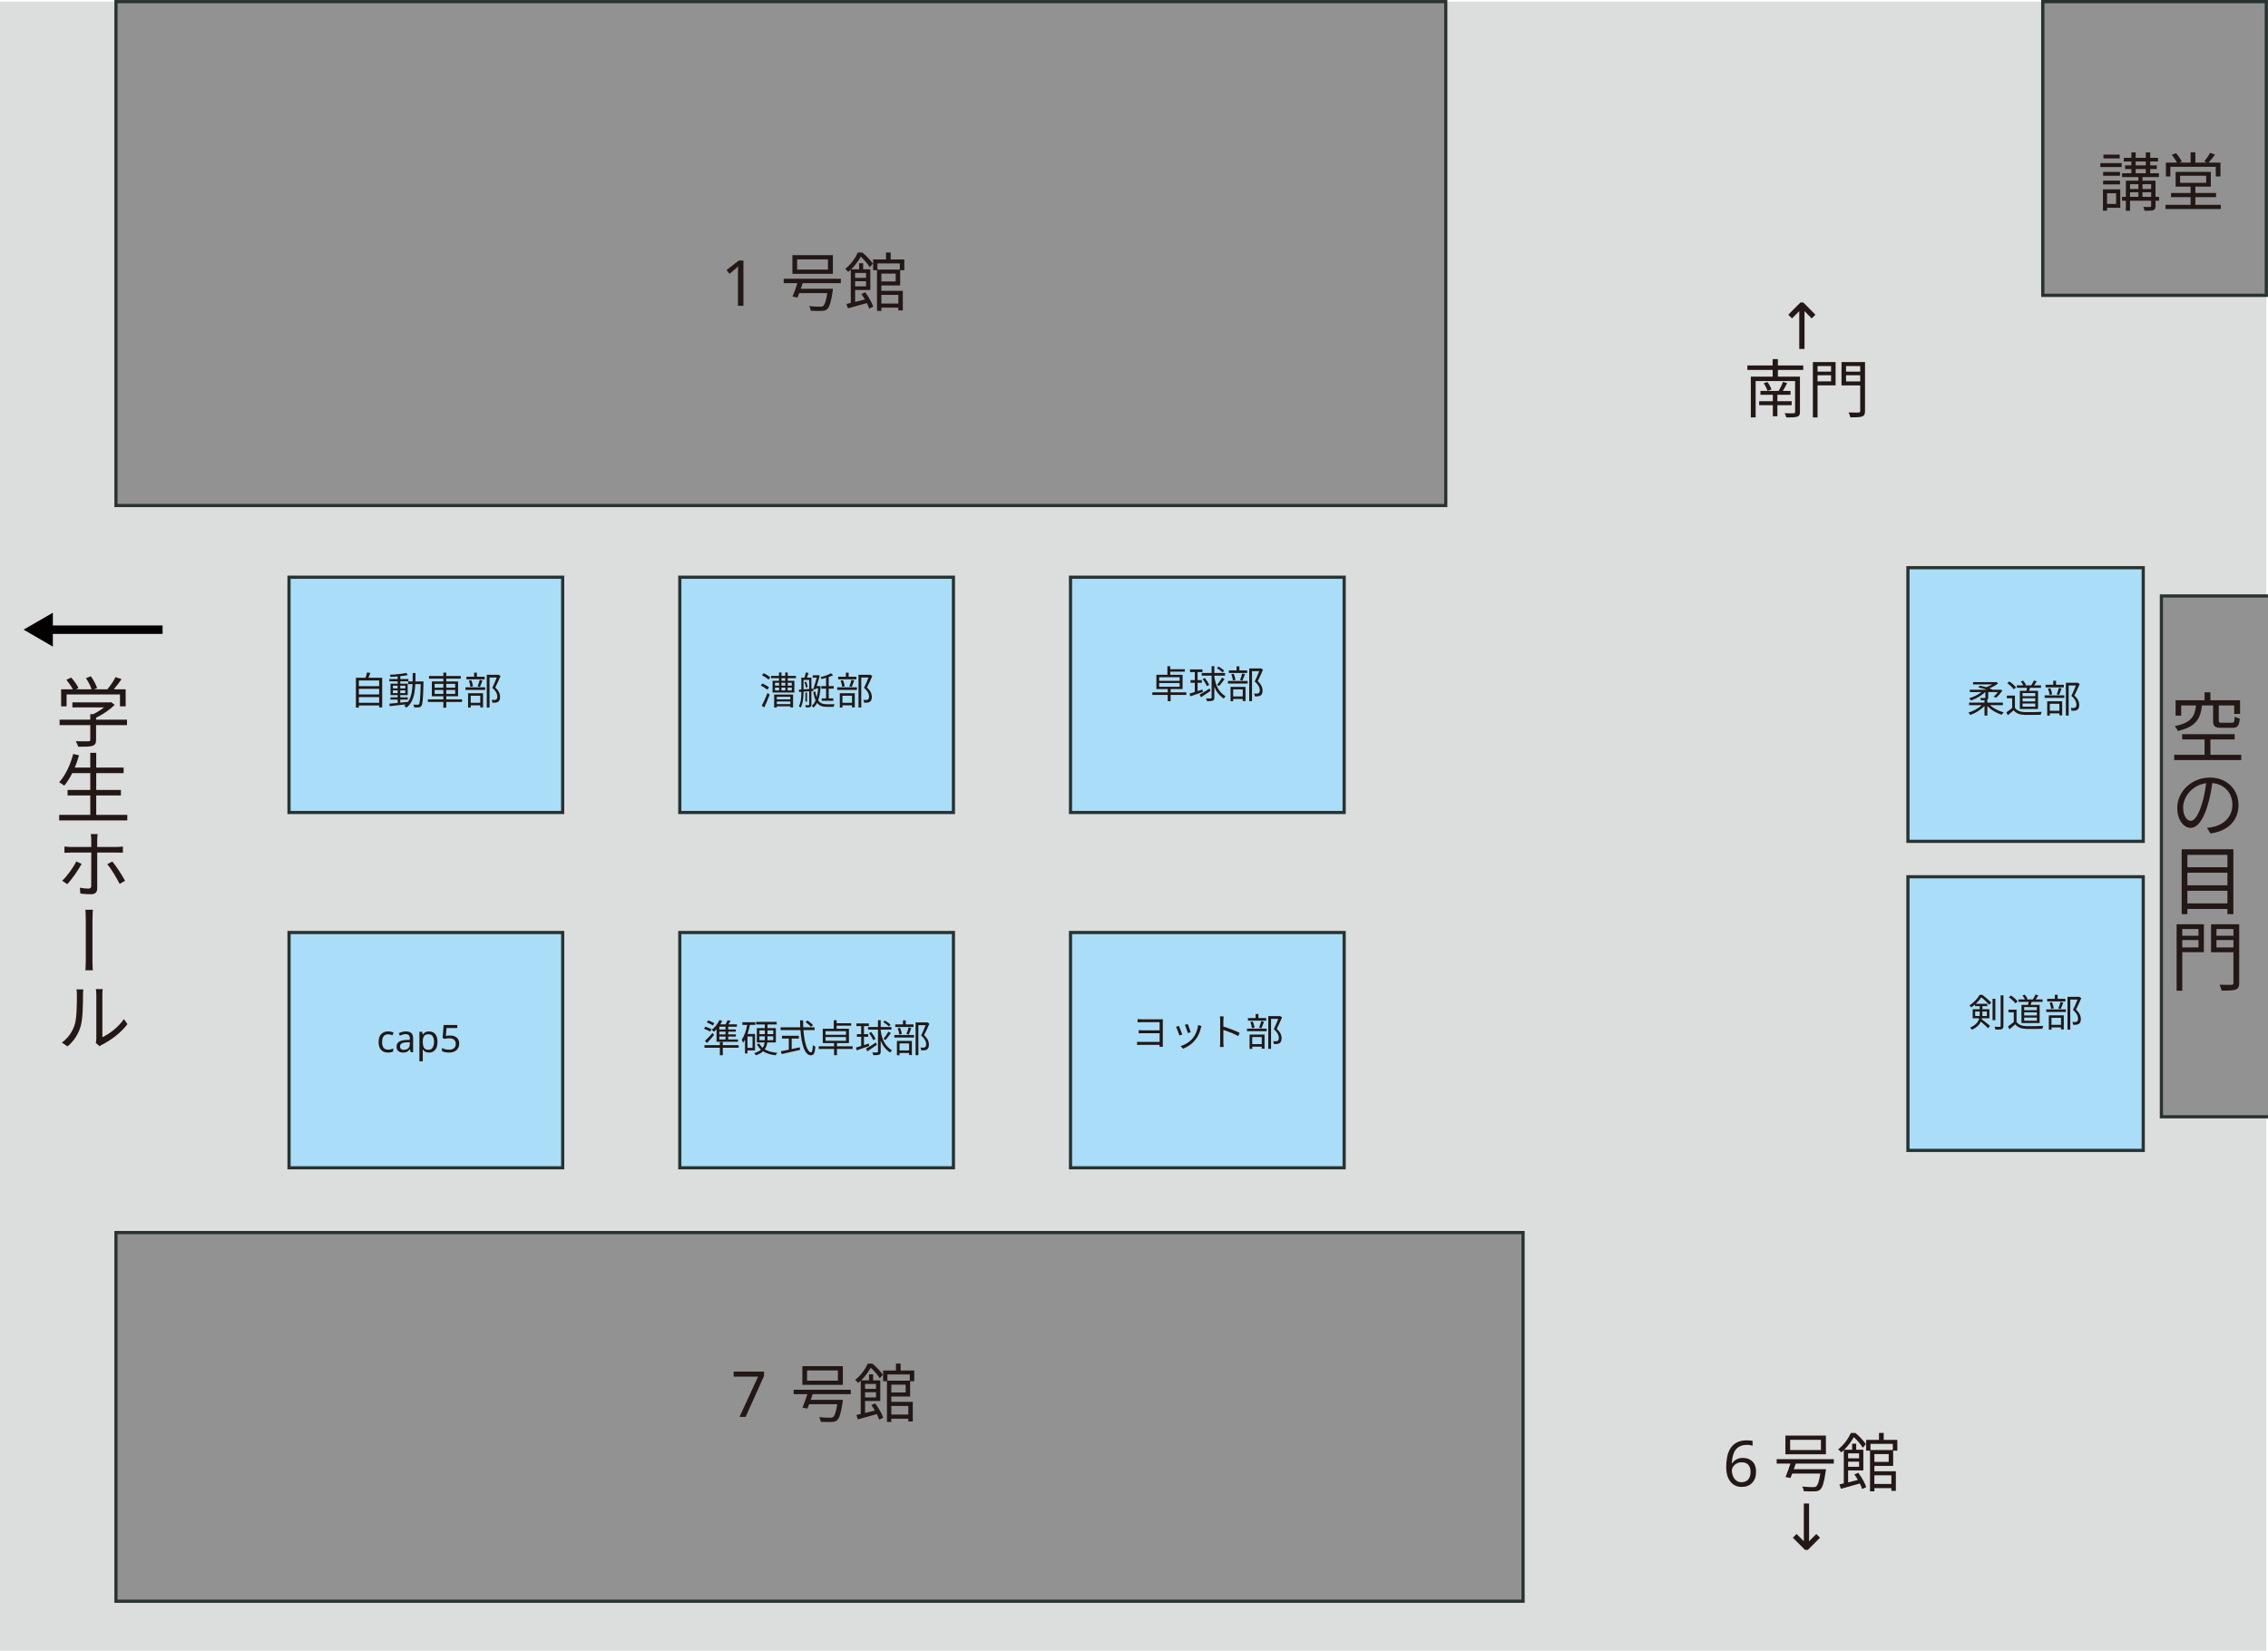
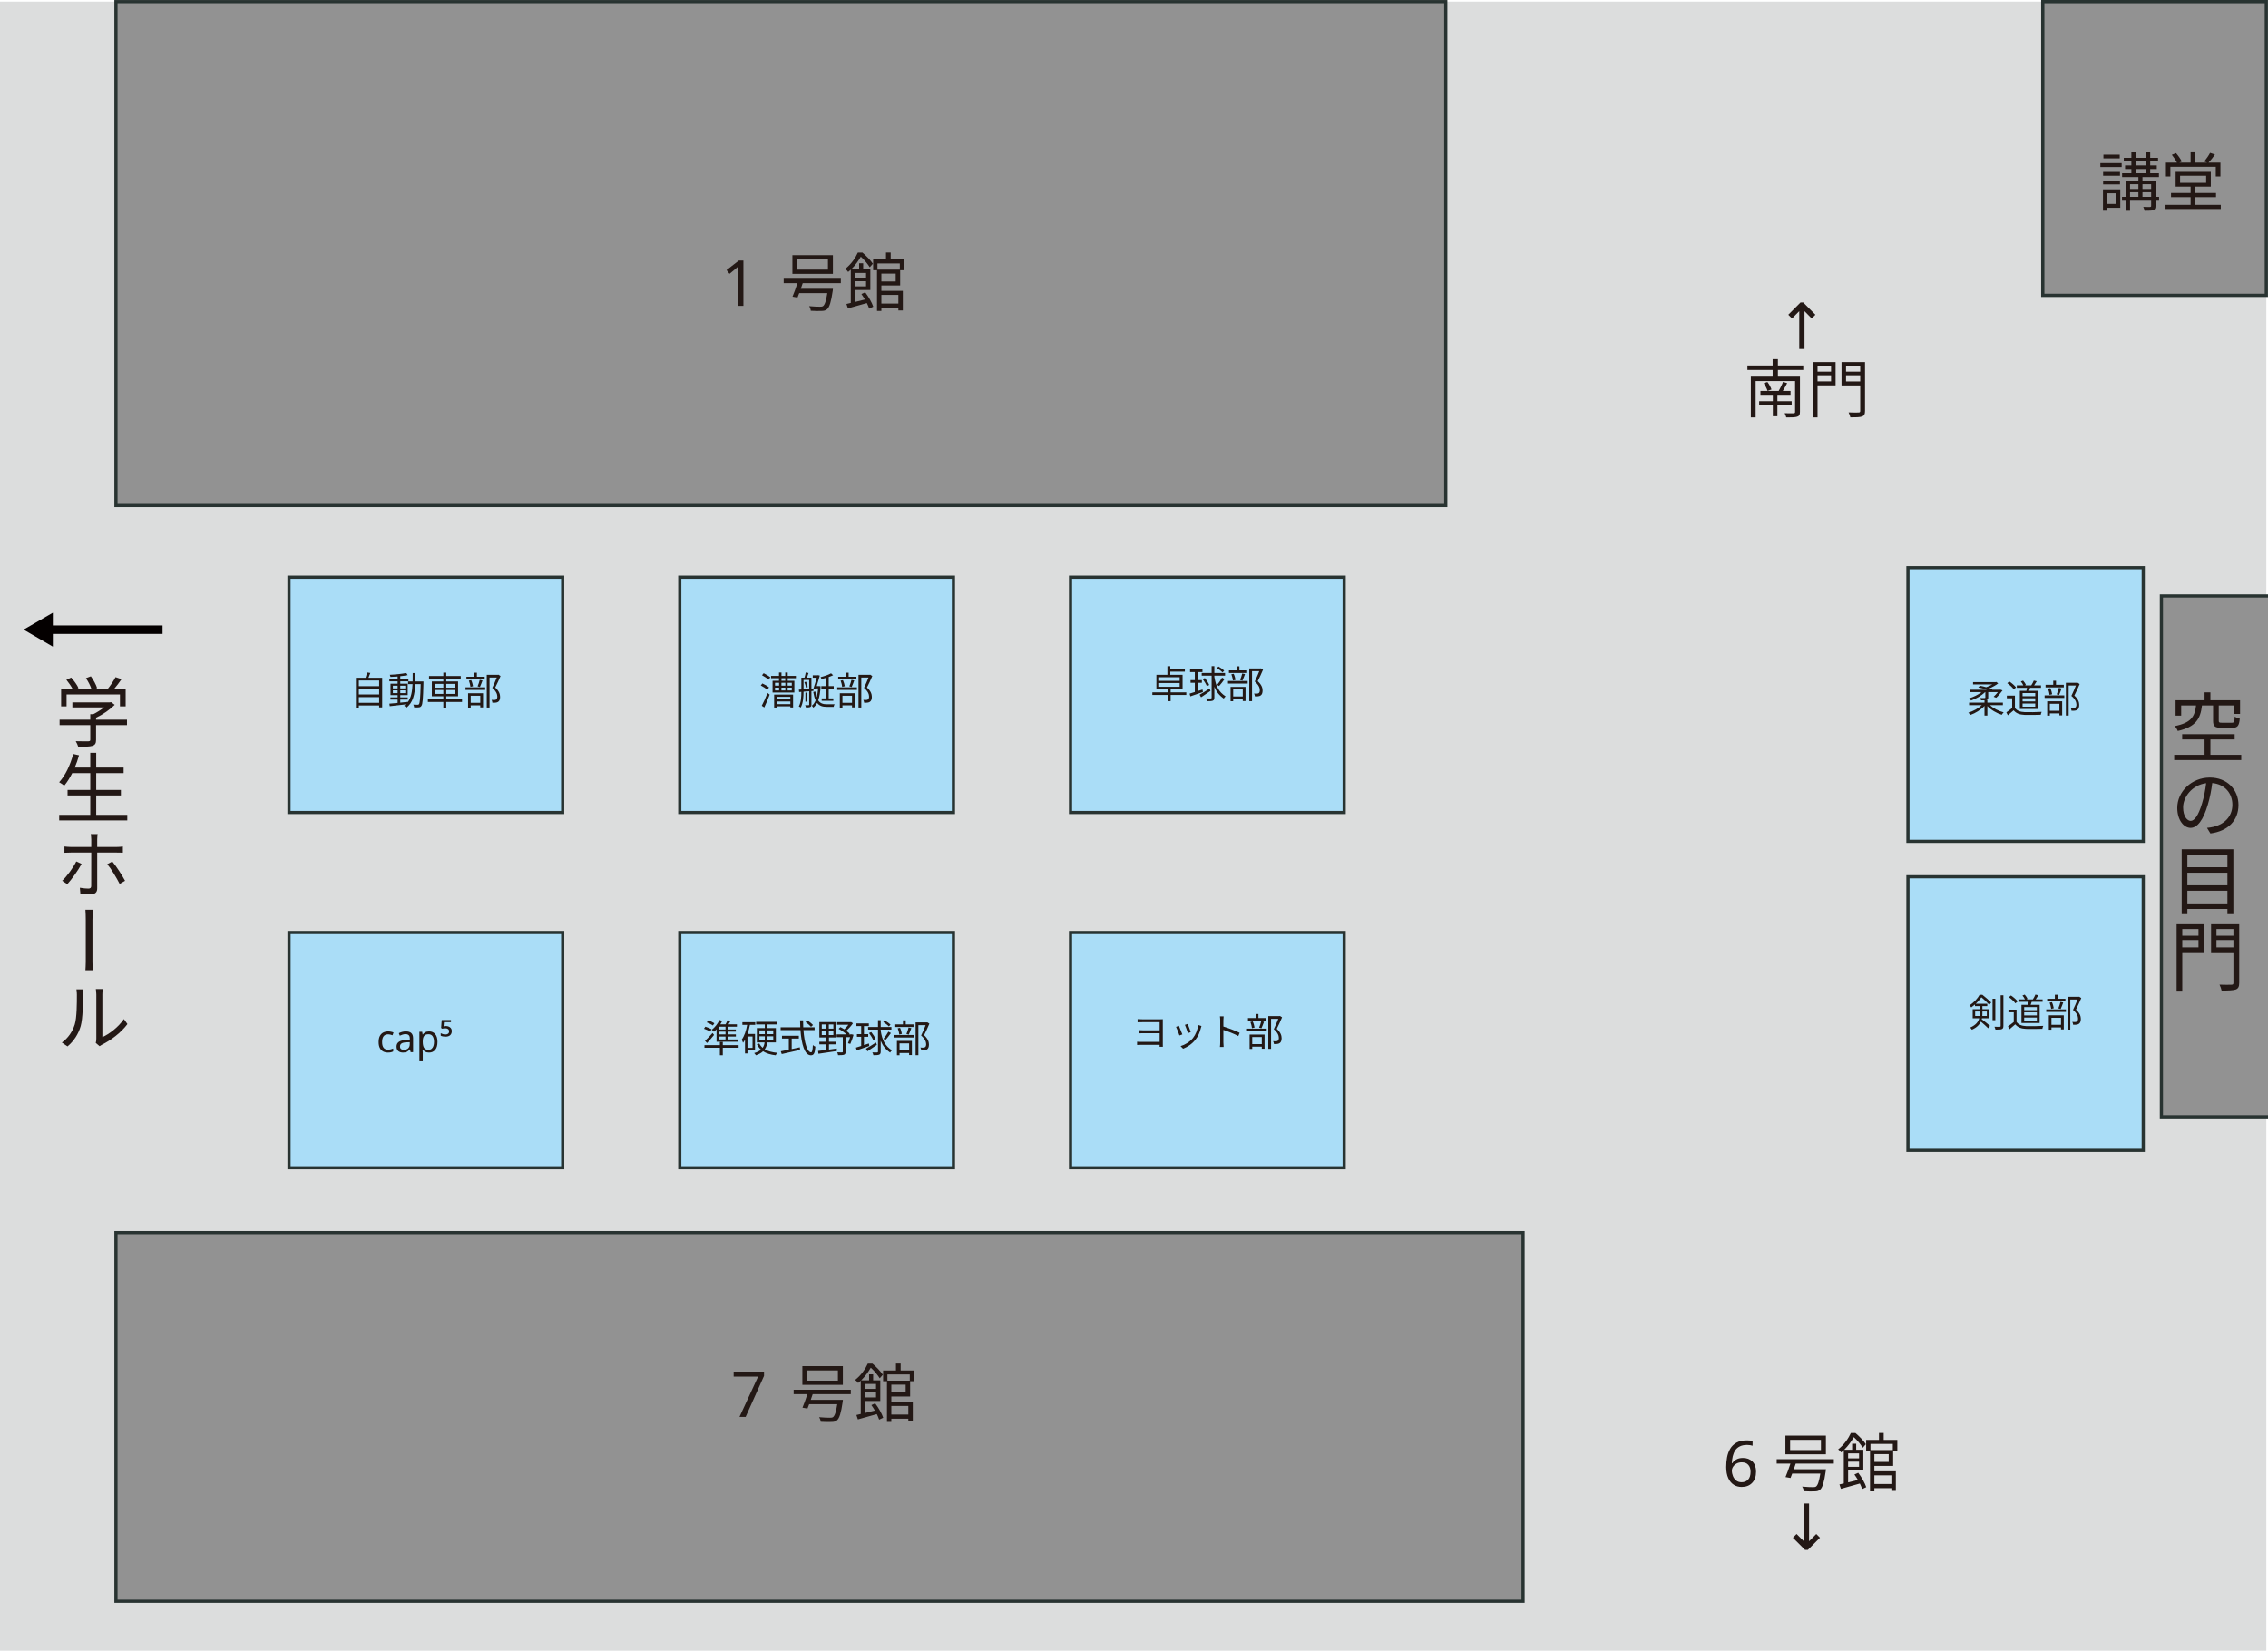
<svg xmlns="http://www.w3.org/2000/svg" viewBox="0 0 714.99 520.42">
  <g id="base">
    <rect id="base-2" data-name="base" y="0.51" width="714.46" height="519.91" fill="#dcdddd" />
  </g>
  <g id="MLOC-unavailable">
-     <rect id="building1" x="36.56" y="0.51" width="419.22" height="158.87" fill="#929292" stroke="#283331" stroke-miterlimit="10" />
-     <rect id="building7" x="36.56" y="388.59" width="443.59" height="116.23" fill="#929292" stroke="#283331" stroke-miterlimit="10" />
-     <rect id="Hall" x="643.99" y="0.51" width="70.47" height="92.6" fill="#929292" stroke="#283331" stroke-miterlimit="10" stroke-width="1.02" />
+     <rect id="infome-building1s" x="36.56" y="0.51" width="419.22" height="158.87" fill="#929292" stroke="#283331" stroke-miterlimit="10" />
+     <rect id="infome-building7s" x="36.56" y="388.59" width="443.59" height="116.23" fill="#929292" stroke="#283331" stroke-miterlimit="10" />
+     <rect id="infome-halls" x="643.99" y="0.51" width="70.47" height="92.6" fill="#929292" stroke="#283331" stroke-miterlimit="10" stroke-width="1.02" />
  </g>
  <g id="MLOC-available">
-     <rect id="no8" x="97.16" y="287.95" width="74.18" height="86.27" transform="translate(465.34 196.83) rotate(90)" fill="#aaddf7" stroke="#283331" stroke-miterlimit="10" />
-     <rect id="no7" x="220.35" y="287.95" width="74.18" height="86.27" transform="translate(588.52 73.64) rotate(90)" fill="#aaddf7" stroke="#283331" stroke-miterlimit="10" />
-     <rect id="no6" x="343.53" y="287.95" width="74.18" height="86.27" transform="translate(711.7 -49.54) rotate(90)" fill="#aaddf7" stroke="#283331" stroke-miterlimit="10" />
-     <rect id="no5" x="601.48" y="276.42" width="74.18" height="86.27" fill="#aaddf7" stroke="#283331" stroke-miterlimit="10" />
-     <rect id="no4" x="97.16" y="175.94" width="74.18" height="86.27" transform="translate(353.32 84.82) rotate(90)" fill="#aaddf7" stroke="#283331" stroke-miterlimit="10" />
-     <rect id="no3" x="220.35" y="175.94" width="74.18" height="86.27" transform="translate(476.51 -38.37) rotate(90)" fill="#aaddf7" stroke="#283331" stroke-miterlimit="10" />
-     <rect id="no2" x="343.53" y="175.94" width="74.18" height="86.27" transform="translate(599.69 -161.55) rotate(90)" fill="#aaddf7" stroke="#283331" stroke-miterlimit="10" />
-     <rect id="no1" x="601.48" y="178.98" width="74.18" height="86.27" fill="#aaddf7" stroke="#283331" stroke-miterlimit="10" />
+     <rect id="no8s" x="97.16" y="287.95" width="74.18" height="86.27" transform="translate(465.34 196.83) rotate(90)" fill="#aaddf7" stroke="#283331" stroke-miterlimit="10" />
+     <rect id="no7s" x="220.35" y="287.95" width="74.18" height="86.27" transform="translate(588.52 73.64) rotate(90)" fill="#aaddf7" stroke="#283331" stroke-miterlimit="10" />
+     <rect id="no6s" x="343.53" y="287.95" width="74.18" height="86.27" transform="translate(711.7 -49.54) rotate(90)" fill="#aaddf7" stroke="#283331" stroke-miterlimit="10" />
+     <rect id="no5s" x="601.48" y="276.42" width="74.18" height="86.27" fill="#aaddf7" stroke="#283331" stroke-miterlimit="10" />
+     <rect id="no4s" x="97.16" y="175.94" width="74.18" height="86.27" transform="translate(353.32 84.82) rotate(90)" fill="#aaddf7" stroke="#283331" stroke-miterlimit="10" />
+     <rect id="no3s" x="220.35" y="175.94" width="74.18" height="86.27" transform="translate(476.51 -38.37) rotate(90)" fill="#aaddf7" stroke="#283331" stroke-miterlimit="10" />
+     <rect id="no2s" x="343.53" y="175.94" width="74.18" height="86.27" transform="translate(599.69 -161.55) rotate(90)" fill="#aaddf7" stroke="#283331" stroke-miterlimit="10" />
+     <rect id="no1s" x="601.48" y="178.98" width="74.18" height="86.27" fill="#aaddf7" stroke="#283331" stroke-miterlimit="10" />
  </g>
  <g id="MNOINT-word">
    <text transform="translate(227.27 96.42)" font-size="20" fill="#231815" font-family="HiraginoSans-W5-83pv-RKSJ-H, Hiragino Sans">
      <tspan letter-spacing="0.25em">1</tspan>
      <tspan x="18.8" y="0">号館</tspan>
    </text>
    <text transform="translate(230.41 446.7)" font-size="20" fill="#231815" font-family="HiraginoSans-W5-83pv-RKSJ-H, Hiragino Sans">
      <tspan letter-spacing="0.25em">7</tspan>
      <tspan x="18.8" y="0">号館</tspan>
    </text>
    <text transform="translate(620.07 224.64)" font-size="12" fill="#231815" font-family="HiraginoSans-W5-83pv-RKSJ-H, Hiragino Sans">柔道部</text>
    <text transform="translate(620.58 323.65)" font-size="12" fill="#231815" font-family="HiraginoSans-W5-83pv-RKSJ-H, Hiragino Sans">剣道部</text>
    <text transform="translate(661.37 64.85)" font-size="20" fill="#231815" font-family="KozGoPr6N-Regular-83pv-RKSJ-H, Kozuka Gothic Pr6N">講堂</text>
    <text transform="translate(559.67 110.01)" font-size="20" fill="#231815" font-family="KozGoPr6N-Regular-83pv-RKSJ-H, Kozuka Gothic Pr6N">↑            <tspan x="-10" y="20">南門</tspan>
    </text>
    <text transform="translate(543.1 468.58)" font-size="20" fill="#231815" font-family="KozGoPr6N-Regular-83pv-RKSJ-H, Kozuka Gothic Pr6N">
      <tspan letter-spacing="0.25em">6</tspan>
      <tspan x="16.02" y="0">号館</tspan>
      <tspan x="18.01" y="20">↓</tspan>
    </text>
    <text transform="translate(29.35 212.37)" writing-mode="tb" glyph-orientation-vertical="0deg" font-size="24" fill="#231815" font-family="KozGoPr6N-Regular-83pv-RKSJ-H, Kozuka Gothic Pr6N" style="text-orientation:upright">学生ホール</text>
    <path d="M7.44,198.5l9.22,5.36v-4H51.25v-2.68H16.66v-4Z" fill="#040000" />
    <polyline points="714.99 187.89 681.38 187.89 681.38 352.09 714.99 352.09" fill="#929292" stroke="#283331" stroke-miterlimit="10" />
    <text transform="translate(695.98 217.3)" writing-mode="tb" glyph-orientation-vertical="0deg" font-size="24" fill="#231815" font-family="KozGoPr6N-Regular-83pv-RKSJ-H, Kozuka Gothic Pr6N" style="text-orientation:upright">空の目門</text>
    <text transform="translate(110.25 222.11)" font-size="12" fill="#231815" font-family="HiraginoSans-W5-83pv-RKSJ-H, Hiragino Sans">自動車部</text>
    <text transform="translate(239.44 222.11)" font-size="12" fill="#231815" font-family="HiraginoSans-W5-83pv-RKSJ-H, Hiragino Sans">漕艇部</text>
    <text transform="translate(362.62 220.11)" font-size="12" fill="#231815" font-family="HiraginoSans-W5-83pv-RKSJ-H, Hiragino Sans">卓球部</text>
-     <text transform="translate(118.71 331.72)" font-size="12" fill="#231815" font-family="HiraginoSans-W5-83pv-RKSJ-H, Hiragino Sans">cap5</text>
-     <text transform="translate(221.44 331.72)" font-size="12" fill="#231815" font-family="HiraginoSans-W5-83pv-RKSJ-H, Hiragino Sans">準硬式卓球部</text>
+     <text transform="translate(118.71 331.72)" font-size="12" fill="#231815" font-family="HiraginoSans-W5-83pv-RKSJ-H, Hiragino Sans">cap⁵</text>
+     <text transform="translate(221.44 331.72)" font-size="12" fill="#231815" font-family="HiraginoSans-W5-83pv-RKSJ-H, Hiragino Sans">準硬式野球部</text>
    <text transform="translate(356.62 329.72)" font-size="12" fill="#231815" font-family="HiraginoSans-W5-83pv-RKSJ-H, Hiragino Sans">ヨット部</text>
  </g>
</svg>
